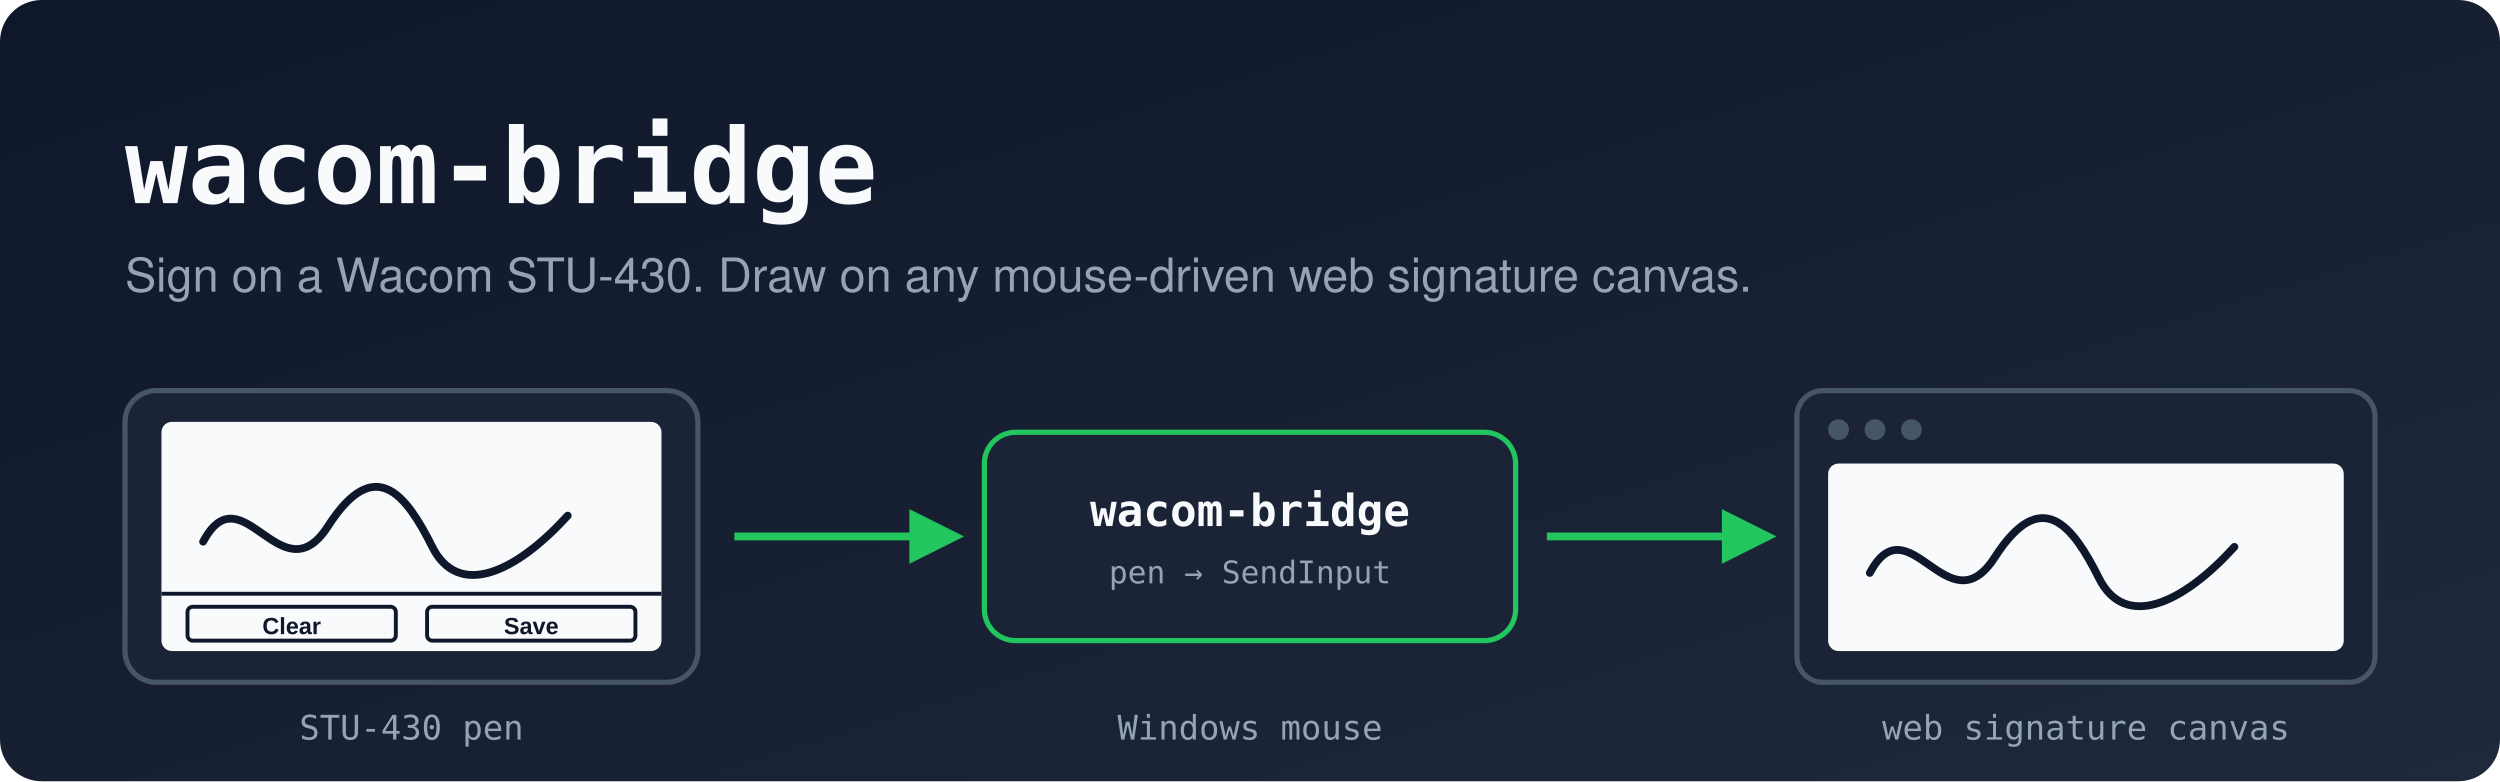
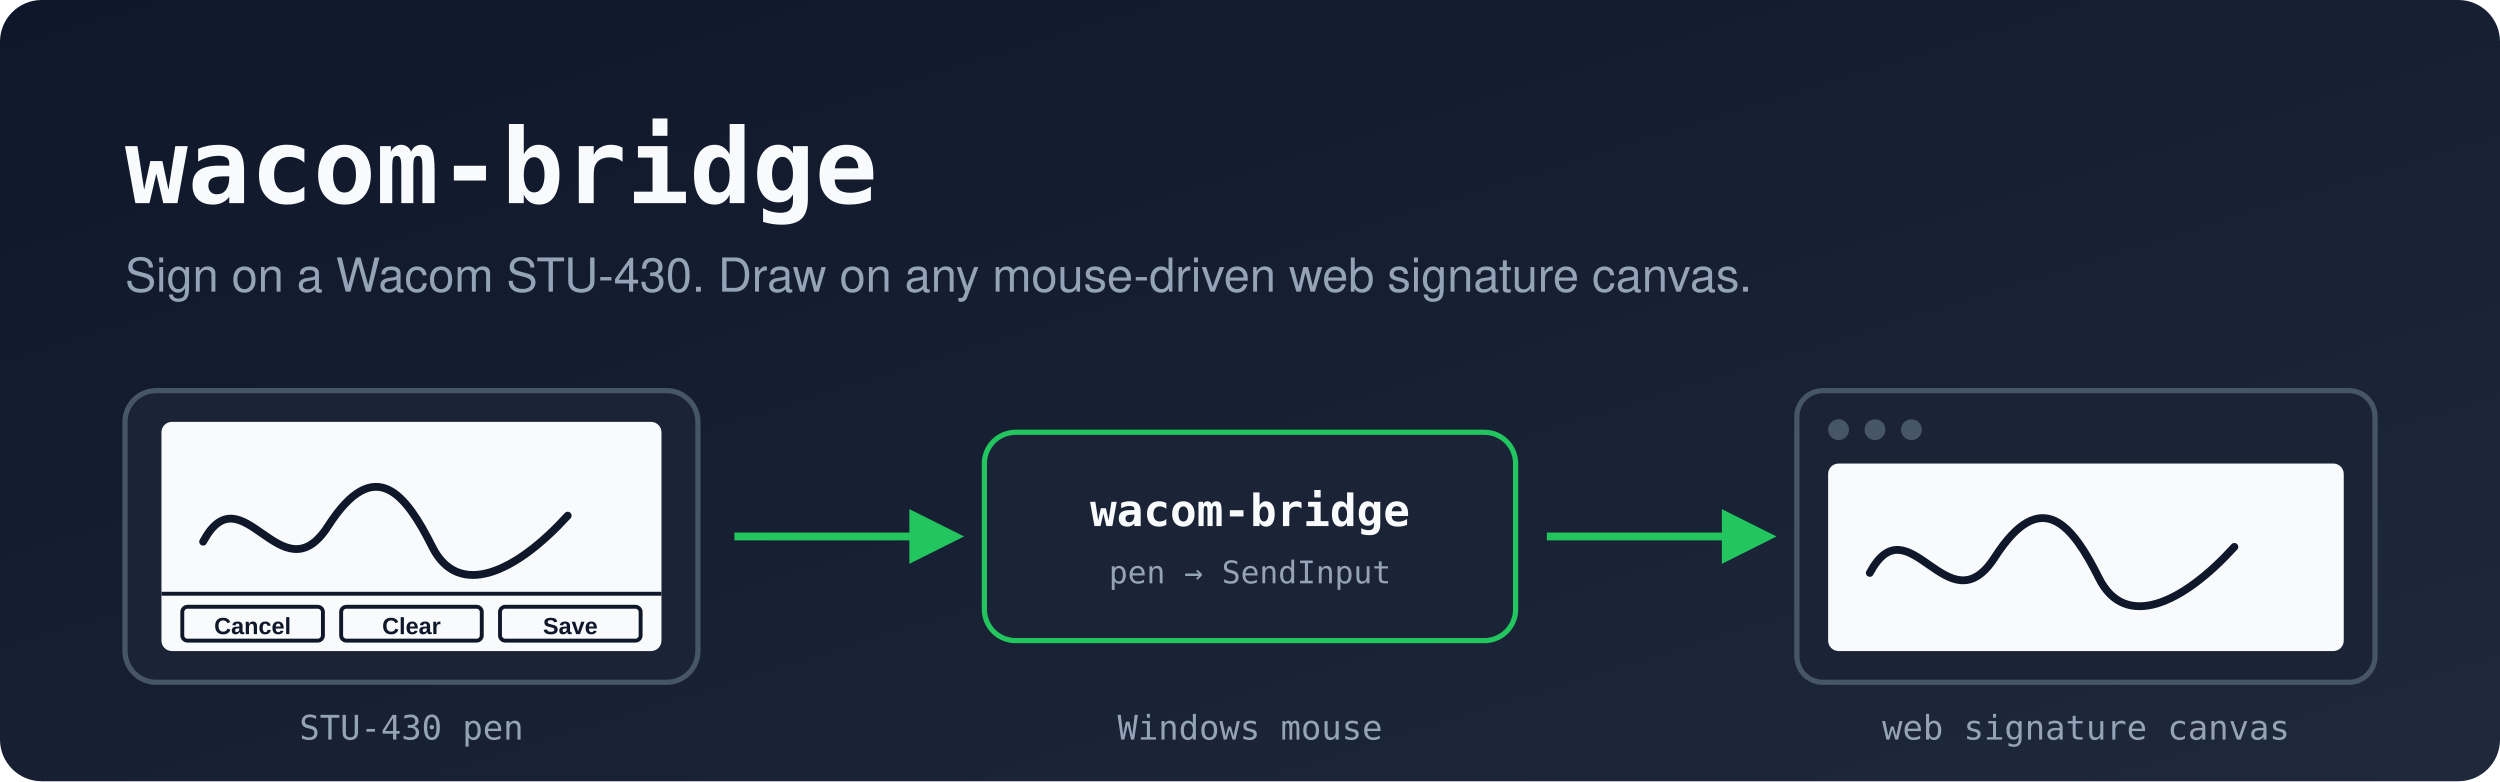
<svg xmlns="http://www.w3.org/2000/svg" width="960" height="300" viewBox="0 0 960 300" role="img" aria-labelledby="t d">
  <defs>
    <linearGradient id="bg" x1="0" y1="0" x2="1" y2="1">
      <stop offset="0" stop-color="#0F172A" />
      <stop offset="1" stop-color="#1E293B" />
    </linearGradient>
    <marker id="arrow" viewBox="0 0 10 10" refX="8" refY="5" markerWidth="7" markerHeight="7" orient="auto">
      <path d="M0 0 L10 5 L0 10 z" fill="#22C55E" />
    </marker>
  </defs>
  <rect width="960" height="300" rx="16" fill="url(#bg)" />
  <text x="48" y="78" font-family="JetBrains Mono, Consolas, Menlo, monospace" font-size="40" font-weight="700" fill="#F8FAFC">wacom-bridge</text>
  <text x="48" y="112" font-family="Segoe UI, IBM Plex Sans, Helvetica, Arial, sans-serif" font-size="18" fill="#94A3B8">Sign on a Wacom STU-430. Draw on any mouse-driven web signature canvas.</text>
  <g transform="translate(48 150)">
    <rect width="220" height="112" rx="12" fill="#1B2336" stroke="#475569" stroke-width="2" />
    <rect x="14" y="12" width="192" height="88" rx="4" fill="#F8FAFC" />
    <path d="M30 58 C45 30, 60 80, 78 52 S108 40, 118 60 S150 70, 170 48" fill="none" stroke="#0F172A" stroke-width="3" stroke-linecap="round" />
    <line x1="14" y1="78" x2="206" y2="78" stroke="#0F172A" stroke-width="1.5" />
-     <rect x="24" y="83" width="80" height="13" rx="2" fill="none" stroke="#0F172A" stroke-width="1.5" />
-     <text x="64" y="93.5" text-anchor="middle" font-family="Segoe UI, Arial, sans-serif" font-size="9" font-weight="700" fill="#0F172A">Clear</text>
-     <rect x="116" y="83" width="80" height="13" rx="2" fill="none" stroke="#0F172A" stroke-width="1.5" />
-     <text x="156" y="93.5" text-anchor="middle" font-family="Segoe UI, Arial, sans-serif" font-size="9" font-weight="700" fill="#0F172A">Save</text>
+     <rect x="22" y="83" width="54" height="13" rx="2" fill="none" stroke="#0F172A" stroke-width="1.5" />
+     <text x="49" y="93.5" text-anchor="middle" font-family="Segoe UI, Arial, sans-serif" font-size="9" font-weight="700" fill="#0F172A">Cancel</text>
+     <rect x="83" y="83" width="54" height="13" rx="2" fill="none" stroke="#0F172A" stroke-width="1.5" />
+     <text x="110" y="93.5" text-anchor="middle" font-family="Segoe UI, Arial, sans-serif" font-size="9" font-weight="700" fill="#0F172A">Clear</text>
+     <rect x="144" y="83" width="54" height="13" rx="2" fill="none" stroke="#0F172A" stroke-width="1.5" />
+     <text x="171" y="93.5" text-anchor="middle" font-family="Segoe UI, Arial, sans-serif" font-size="9" font-weight="700" fill="#0F172A">Save</text>
  </g>
  <text x="158" y="284" text-anchor="middle" font-family="JetBrains Mono, Consolas, monospace" font-size="13" fill="#94A3B8">STU-430 pen</text>
  <line x1="282" y1="206" x2="366" y2="206" stroke="#22C55E" stroke-width="3" marker-end="url(#arrow)" />
  <g transform="translate(378 166)">
    <rect width="204" height="80" rx="12" fill="#1B2336" stroke="#22C55E" stroke-width="2" />
    <text x="102" y="36" text-anchor="middle" font-family="JetBrains Mono, Consolas, monospace" font-size="17" font-weight="700" fill="#F8FAFC">wacom-bridge</text>
    <text x="102" y="58" text-anchor="middle" font-family="JetBrains Mono, Consolas, monospace" font-size="12" fill="#94A3B8">pen → SendInput</text>
  </g>
  <text x="480" y="284" text-anchor="middle" font-family="JetBrains Mono, Consolas, monospace" font-size="13" fill="#94A3B8">Windows mouse</text>
  <line x1="594" y1="206" x2="678" y2="206" stroke="#22C55E" stroke-width="3" marker-end="url(#arrow)" />
  <g transform="translate(690 150)">
    <rect width="222" height="112" rx="10" fill="#1B2336" stroke="#475569" stroke-width="2" />
    <circle cx="16" cy="15" r="4" fill="#475569" />
    <circle cx="30" cy="15" r="4" fill="#475569" />
    <circle cx="44" cy="15" r="4" fill="#475569" />
    <rect x="12" y="28" width="198" height="72" rx="4" fill="#F8FAFC" />
    <path d="M28 70 C43 42, 58 92, 76 64 S106 52, 116 72 S148 82, 168 60" fill="none" stroke="#0F172A" stroke-width="3" stroke-linecap="round" />
  </g>
  <text x="801" y="284" text-anchor="middle" font-family="JetBrains Mono, Consolas, monospace" font-size="13" fill="#94A3B8">web signature canvas</text>
</svg>
